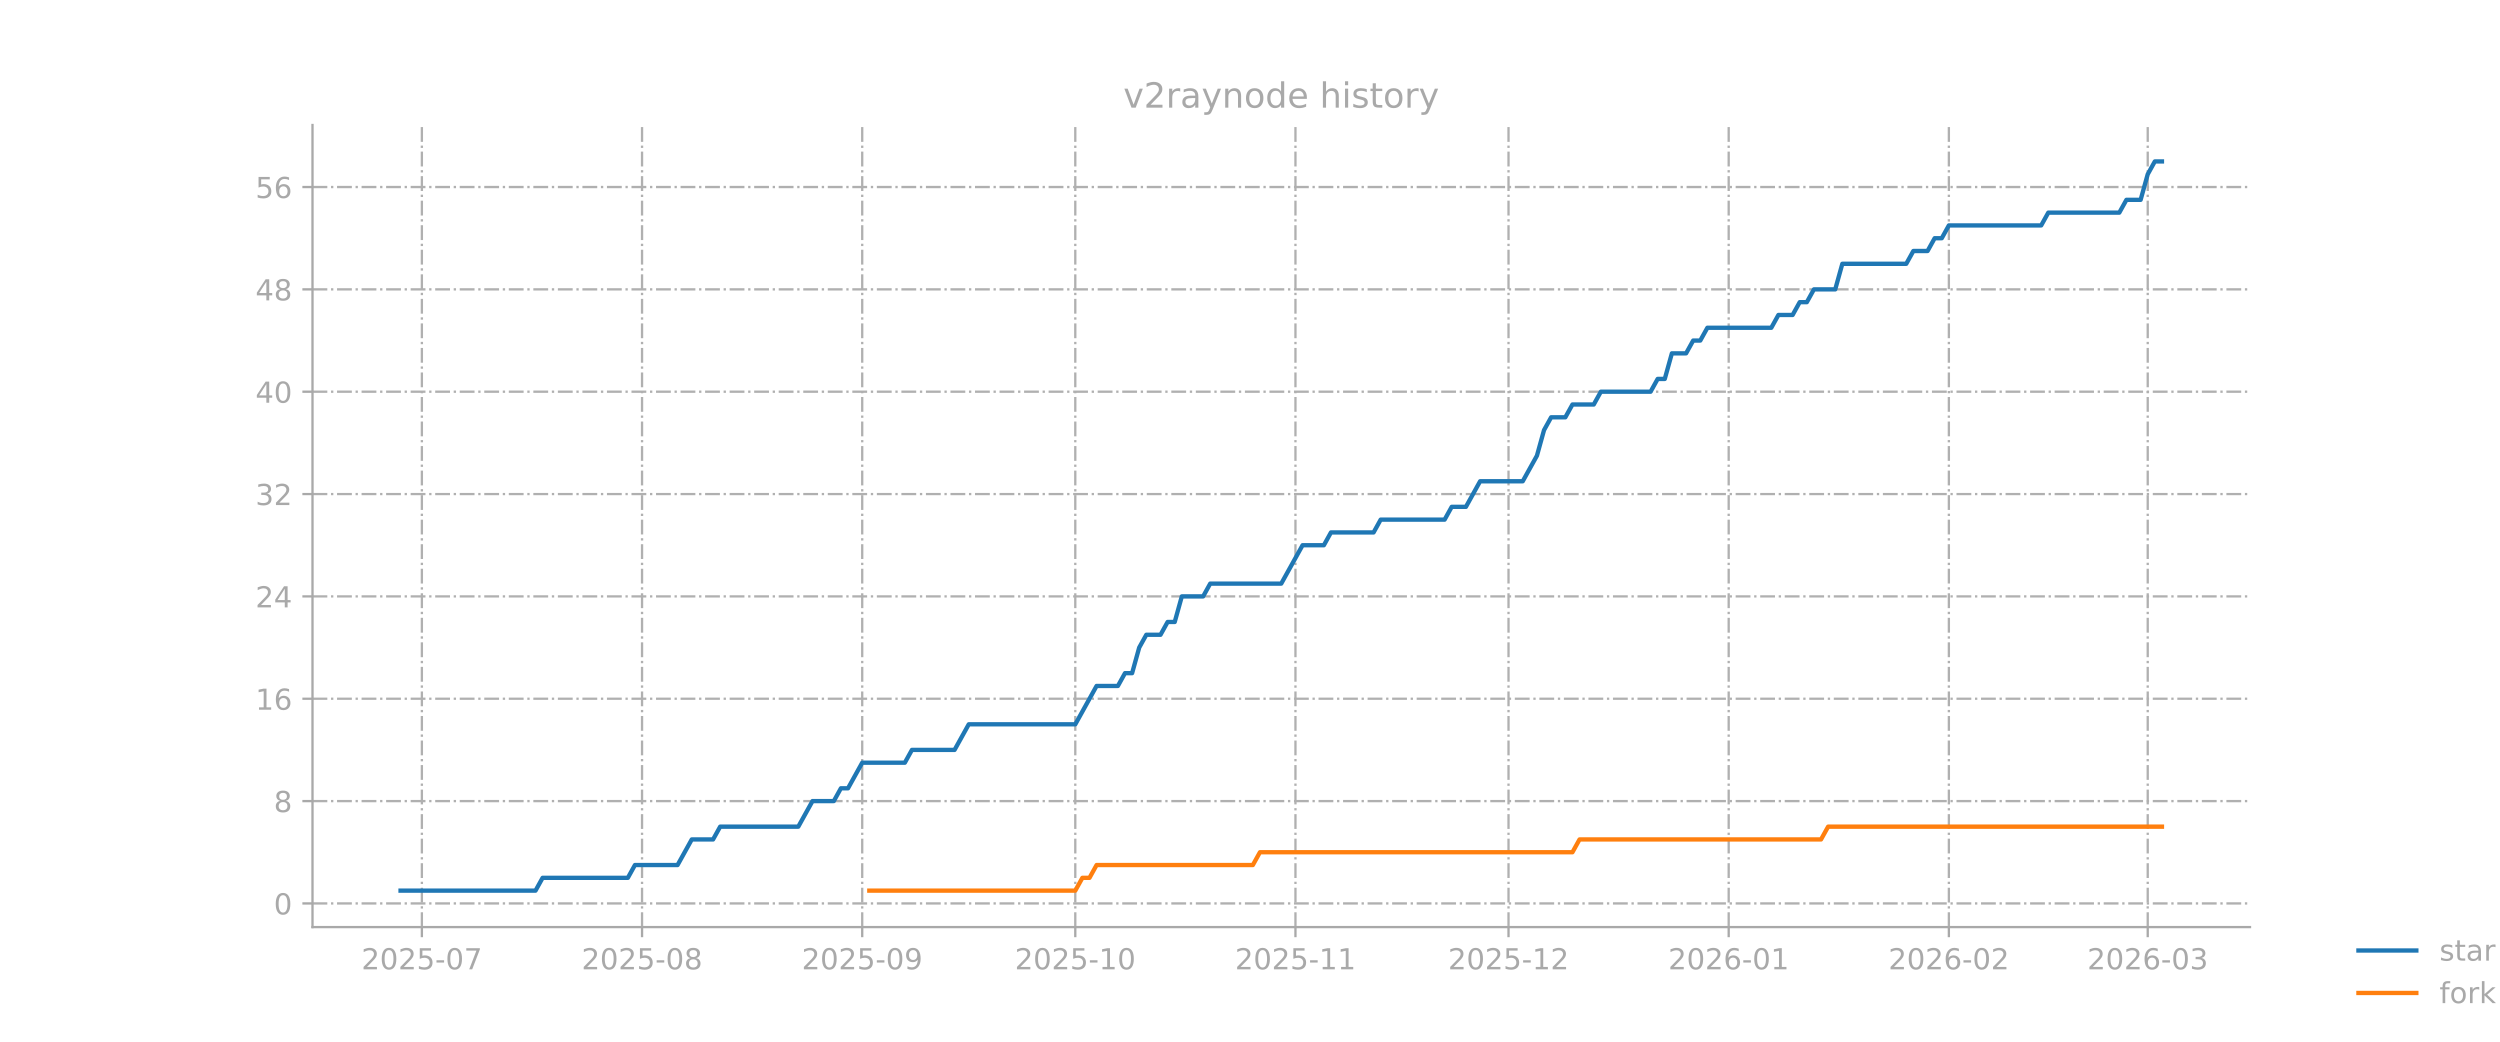
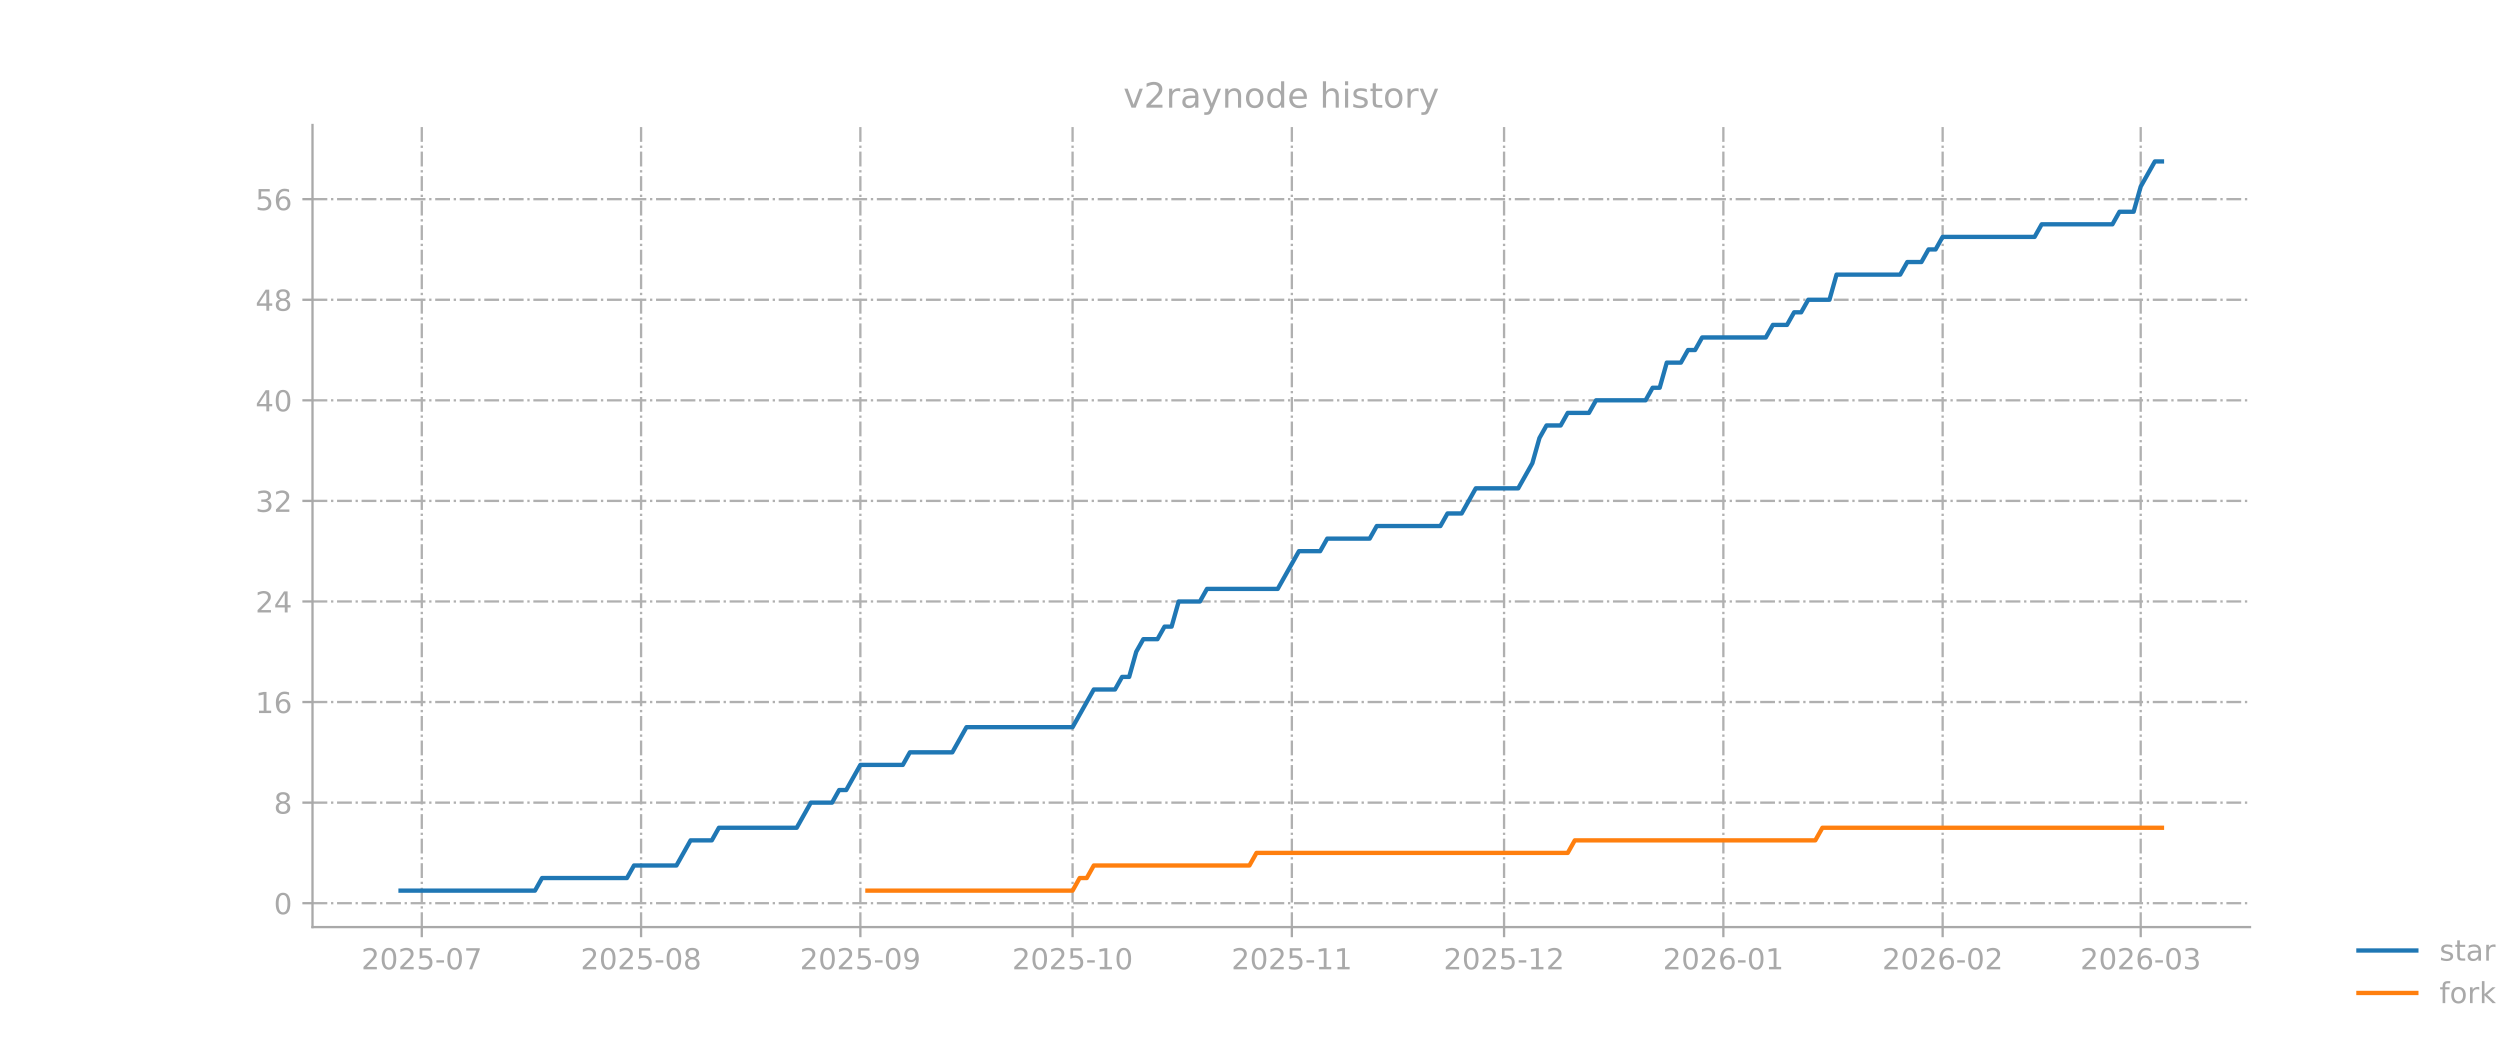
<svg xmlns="http://www.w3.org/2000/svg" xmlns:xlink="http://www.w3.org/1999/xlink" width="864pt" height="360pt" viewBox="0 0 864 360" version="1.1">
  <defs>
    <style type="text/css">*{stroke-linejoin: round; stroke-linecap: butt}</style>
  </defs>
  <g id="figure_1">
    <g id="patch_1">
      <path d="M 0 360  L 864 360  L 864 0  L 0 0  L 0 360  z " style="fill: none; opacity: 0" />
    </g>
    <g id="axes_1">
      <g id="patch_2">
        <path d="M 108 320.4  L 777.6 320.4  L 777.6 43.2  L 108 43.2  L 108 320.4  z " style="fill: none; opacity: 0" />
      </g>
      <g id="matplotlib.axis_1">
        <g id="xtick_1">
          <g id="line2d_1">
-             <path d="M 145.8 320.4  L 145.8 43.2  " clip-path="url(#p4f22e683f1)" style="fill: none; stroke-dasharray: 5.12,1.28,0.8,1.28; stroke-dashoffset: 0; stroke: #b0b0b0; stroke-width: 0.8" />
+             <path d="M 145.77 320.4  L 145.77 43.2  " clip-path="url(#pd5da868597)" style="fill: none; stroke-dasharray: 5.12,1.28,0.8,1.28; stroke-dashoffset: 0; stroke: #b0b0b0; stroke-width: 0.8" />
          </g>
          <g id="line2d_2">
            <defs>
-               <path id="m9dec52ad96" d="M 0 0  L 0 3.5  " style="stroke: #a9a9a9; stroke-width: 0.8" />
+               <path id="m63c319147a" d="M 0 0  L 0 3.5  " style="stroke: #a9a9a9; stroke-width: 0.8" />
            </defs>
            <g>
-               <use xlink:href="#m9dec52ad96" x="145.8" y="320.4" style="fill: #a9a9a9; stroke: #a9a9a9; stroke-width: 0.8" />
+               <use xlink:href="#m63c319147a" x="145.77" y="320.4" style="fill: #a9a9a9; stroke: #a9a9a9; stroke-width: 0.8" />
            </g>
          </g>
          <g id="text_1">
-             <g style="fill: #a9a9a9" transform="translate(124.9086 334.9984) scale(0.1 -0.1)">
+             <g style="fill: #a9a9a9" transform="translate(124.879 334.9984) scale(0.1 -0.1)">
              <defs>
                <path id="DejaVuSans-32" d="M 1228 531  L 3431 531  L 3431 0  L 469 0  L 469 531  Q 828 903 1448 1529  Q 2069 2156 2228 2338  Q 2531 2678 2651 2914  Q 2772 3150 2772 3378  Q 2772 3750 2511 3984  Q 2250 4219 1831 4219  Q 1534 4219 1204 4116  Q 875 4013 500 3803  L 500 4441  Q 881 4594 1212 4672  Q 1544 4750 1819 4750  Q 2544 4750 2975 4387  Q 3406 4025 3406 3419  Q 3406 3131 3298 2873  Q 3191 2616 2906 2266  Q 2828 2175 2409 1742  Q 1991 1309 1228 531  z " transform="scale(0.015625)" />
                <path id="DejaVuSans-30" d="M 2034 4250  Q 1547 4250 1301 3770  Q 1056 3291 1056 2328  Q 1056 1369 1301 889  Q 1547 409 2034 409  Q 2525 409 2770 889  Q 3016 1369 3016 2328  Q 3016 3291 2770 3770  Q 2525 4250 2034 4250  z M 2034 4750  Q 2819 4750 3233 4129  Q 3647 3509 3647 2328  Q 3647 1150 3233 529  Q 2819 -91 2034 -91  Q 1250 -91 836 529  Q 422 1150 422 2328  Q 422 3509 836 4129  Q 1250 4750 2034 4750  z " transform="scale(0.015625)" />
                <path id="DejaVuSans-35" d="M 691 4666  L 3169 4666  L 3169 4134  L 1269 4134  L 1269 2991  Q 1406 3038 1543 3061  Q 1681 3084 1819 3084  Q 2600 3084 3056 2656  Q 3513 2228 3513 1497  Q 3513 744 3044 326  Q 2575 -91 1722 -91  Q 1428 -91 1123 -41  Q 819 9 494 109  L 494 744  Q 775 591 1075 516  Q 1375 441 1709 441  Q 2250 441 2565 725  Q 2881 1009 2881 1497  Q 2881 1984 2565 2268  Q 2250 2553 1709 2553  Q 1456 2553 1204 2497  Q 953 2441 691 2322  L 691 4666  z " transform="scale(0.015625)" />
                <path id="DejaVuSans-2d" d="M 313 2009  L 1997 2009  L 1997 1497  L 313 1497  L 313 2009  z " transform="scale(0.015625)" />
                <path id="DejaVuSans-37" d="M 525 4666  L 3525 4666  L 3525 4397  L 1831 0  L 1172 0  L 2766 4134  L 525 4134  L 525 4666  z " transform="scale(0.015625)" />
              </defs>
              <use xlink:href="#DejaVuSans-32" />
              <use xlink:href="#DejaVuSans-30" transform="translate(63.62305 0)" />
              <use xlink:href="#DejaVuSans-32" transform="translate(127.2461 0)" />
              <use xlink:href="#DejaVuSans-35" transform="translate(190.8691 0)" />
              <use xlink:href="#DejaVuSans-2d" transform="translate(254.4922 0)" />
              <use xlink:href="#DejaVuSans-30" transform="translate(290.5762 0)" />
              <use xlink:href="#DejaVuSans-37" transform="translate(354.1992 0)" />
            </g>
          </g>
        </g>
        <g id="xtick_2">
          <g id="line2d_3">
-             <path d="M 221.891 320.4  L 221.891 43.2  " clip-path="url(#p4f22e683f1)" style="fill: none; stroke-dasharray: 5.12,1.28,0.8,1.28; stroke-dashoffset: 0; stroke: #b0b0b0; stroke-width: 0.8" />
+             <path d="M 221.556 320.4  L 221.556 43.2  " clip-path="url(#pd5da868597)" style="fill: none; stroke-dasharray: 5.12,1.28,0.8,1.28; stroke-dashoffset: 0; stroke: #b0b0b0; stroke-width: 0.8" />
          </g>
          <g id="line2d_4">
            <g>
-               <use xlink:href="#m9dec52ad96" x="221.891" y="320.4" style="fill: #a9a9a9; stroke: #a9a9a9; stroke-width: 0.8" />
+               <use xlink:href="#m63c319147a" x="221.556" y="320.4" style="fill: #a9a9a9; stroke: #a9a9a9; stroke-width: 0.8" />
            </g>
          </g>
          <g id="text_2">
-             <g style="fill: #a9a9a9" transform="translate(200.9995 334.9984) scale(0.1 -0.1)">
+             <g style="fill: #a9a9a9" transform="translate(200.6643 334.9984) scale(0.1 -0.1)">
              <defs>
                <path id="DejaVuSans-38" d="M 2034 2216  Q 1584 2216 1326 1975  Q 1069 1734 1069 1313  Q 1069 891 1326 650  Q 1584 409 2034 409  Q 2484 409 2743 651  Q 3003 894 3003 1313  Q 3003 1734 2745 1975  Q 2488 2216 2034 2216  z M 1403 2484  Q 997 2584 770 2862  Q 544 3141 544 3541  Q 544 4100 942 4425  Q 1341 4750 2034 4750  Q 2731 4750 3128 4425  Q 3525 4100 3525 3541  Q 3525 3141 3298 2862  Q 3072 2584 2669 2484  Q 3125 2378 3379 2068  Q 3634 1759 3634 1313  Q 3634 634 3220 271  Q 2806 -91 2034 -91  Q 1263 -91 848 271  Q 434 634 434 1313  Q 434 1759 690 2068  Q 947 2378 1403 2484  z M 1172 3481  Q 1172 3119 1398 2916  Q 1625 2713 2034 2713  Q 2441 2713 2670 2916  Q 2900 3119 2900 3481  Q 2900 3844 2670 4047  Q 2441 4250 2034 4250  Q 1625 4250 1398 4047  Q 1172 3844 1172 3481  z " transform="scale(0.015625)" />
              </defs>
              <use xlink:href="#DejaVuSans-32" />
              <use xlink:href="#DejaVuSans-30" transform="translate(63.62305 0)" />
              <use xlink:href="#DejaVuSans-32" transform="translate(127.2461 0)" />
              <use xlink:href="#DejaVuSans-35" transform="translate(190.8691 0)" />
              <use xlink:href="#DejaVuSans-2d" transform="translate(254.4922 0)" />
              <use xlink:href="#DejaVuSans-30" transform="translate(290.5762 0)" />
              <use xlink:href="#DejaVuSans-38" transform="translate(354.1992 0)" />
            </g>
          </g>
        </g>
        <g id="xtick_3">
          <g id="line2d_5">
-             <path d="M 297.982 320.4  L 297.982 43.2  " clip-path="url(#p4f22e683f1)" style="fill: none; stroke-dasharray: 5.12,1.28,0.8,1.28; stroke-dashoffset: 0; stroke: #b0b0b0; stroke-width: 0.8" />
+             <path d="M 297.341 320.4  L 297.341 43.2  " clip-path="url(#pd5da868597)" style="fill: none; stroke-dasharray: 5.12,1.28,0.8,1.28; stroke-dashoffset: 0; stroke: #b0b0b0; stroke-width: 0.8" />
          </g>
          <g id="line2d_6">
            <g>
-               <use xlink:href="#m9dec52ad96" x="297.982" y="320.4" style="fill: #a9a9a9; stroke: #a9a9a9; stroke-width: 0.8" />
+               <use xlink:href="#m63c319147a" x="297.341" y="320.4" style="fill: #a9a9a9; stroke: #a9a9a9; stroke-width: 0.8" />
            </g>
          </g>
          <g id="text_3">
-             <g style="fill: #a9a9a9" transform="translate(277.0904 334.9984) scale(0.1 -0.1)">
+             <g style="fill: #a9a9a9" transform="translate(276.4497 334.9984) scale(0.1 -0.1)">
              <defs>
                <path id="DejaVuSans-39" d="M 703 97  L 703 672  Q 941 559 1184 500  Q 1428 441 1663 441  Q 2288 441 2617 861  Q 2947 1281 2994 2138  Q 2813 1869 2534 1725  Q 2256 1581 1919 1581  Q 1219 1581 811 2004  Q 403 2428 403 3163  Q 403 3881 828 4315  Q 1253 4750 1959 4750  Q 2769 4750 3195 4129  Q 3622 3509 3622 2328  Q 3622 1225 3098 567  Q 2575 -91 1691 -91  Q 1453 -91 1209 -44  Q 966 3 703 97  z M 1959 2075  Q 2384 2075 2632 2365  Q 2881 2656 2881 3163  Q 2881 3666 2632 3958  Q 2384 4250 1959 4250  Q 1534 4250 1286 3958  Q 1038 3666 1038 3163  Q 1038 2656 1286 2365  Q 1534 2075 1959 2075  z " transform="scale(0.015625)" />
              </defs>
              <use xlink:href="#DejaVuSans-32" />
              <use xlink:href="#DejaVuSans-30" transform="translate(63.62305 0)" />
              <use xlink:href="#DejaVuSans-32" transform="translate(127.2461 0)" />
              <use xlink:href="#DejaVuSans-35" transform="translate(190.8691 0)" />
              <use xlink:href="#DejaVuSans-2d" transform="translate(254.4922 0)" />
              <use xlink:href="#DejaVuSans-30" transform="translate(290.5762 0)" />
              <use xlink:href="#DejaVuSans-39" transform="translate(354.1992 0)" />
            </g>
          </g>
        </g>
        <g id="xtick_4">
          <g id="line2d_7">
-             <path d="M 371.618 320.4  L 371.618 43.2  " clip-path="url(#p4f22e683f1)" style="fill: none; stroke-dasharray: 5.12,1.28,0.8,1.28; stroke-dashoffset: 0; stroke: #b0b0b0; stroke-width: 0.8" />
+             <path d="M 370.682 320.4  L 370.682 43.2  " clip-path="url(#pd5da868597)" style="fill: none; stroke-dasharray: 5.12,1.28,0.8,1.28; stroke-dashoffset: 0; stroke: #b0b0b0; stroke-width: 0.8" />
          </g>
          <g id="line2d_8">
            <g>
-               <use xlink:href="#m9dec52ad96" x="371.618" y="320.4" style="fill: #a9a9a9; stroke: #a9a9a9; stroke-width: 0.8" />
+               <use xlink:href="#m63c319147a" x="370.682" y="320.4" style="fill: #a9a9a9; stroke: #a9a9a9; stroke-width: 0.8" />
            </g>
          </g>
          <g id="text_4">
-             <g style="fill: #a9a9a9" transform="translate(350.7268 334.9984) scale(0.1 -0.1)">
+             <g style="fill: #a9a9a9" transform="translate(349.7903 334.9984) scale(0.1 -0.1)">
              <defs>
                <path id="DejaVuSans-31" d="M 794 531  L 1825 531  L 1825 4091  L 703 3866  L 703 4441  L 1819 4666  L 2450 4666  L 2450 531  L 3481 531  L 3481 0  L 794 0  L 794 531  z " transform="scale(0.015625)" />
              </defs>
              <use xlink:href="#DejaVuSans-32" />
              <use xlink:href="#DejaVuSans-30" transform="translate(63.62305 0)" />
              <use xlink:href="#DejaVuSans-32" transform="translate(127.2461 0)" />
              <use xlink:href="#DejaVuSans-35" transform="translate(190.8691 0)" />
              <use xlink:href="#DejaVuSans-2d" transform="translate(254.4922 0)" />
              <use xlink:href="#DejaVuSans-31" transform="translate(290.5762 0)" />
              <use xlink:href="#DejaVuSans-30" transform="translate(354.1992 0)" />
            </g>
          </g>
        </g>
        <g id="xtick_5">
          <g id="line2d_9">
-             <path d="M 447.709 320.4  L 447.709 43.2  " clip-path="url(#p4f22e683f1)" style="fill: none; stroke-dasharray: 5.12,1.28,0.8,1.28; stroke-dashoffset: 0; stroke: #b0b0b0; stroke-width: 0.8" />
+             <path d="M 446.467 320.4  L 446.467 43.2  " clip-path="url(#pd5da868597)" style="fill: none; stroke-dasharray: 5.12,1.28,0.8,1.28; stroke-dashoffset: 0; stroke: #b0b0b0; stroke-width: 0.8" />
          </g>
          <g id="line2d_10">
            <g>
-               <use xlink:href="#m9dec52ad96" x="447.709" y="320.4" style="fill: #a9a9a9; stroke: #a9a9a9; stroke-width: 0.8" />
+               <use xlink:href="#m63c319147a" x="446.467" y="320.4" style="fill: #a9a9a9; stroke: #a9a9a9; stroke-width: 0.8" />
            </g>
          </g>
          <g id="text_5">
-             <g style="fill: #a9a9a9" transform="translate(426.8177 334.9984) scale(0.1 -0.1)">
+             <g style="fill: #a9a9a9" transform="translate(425.5756 334.9984) scale(0.1 -0.1)">
              <use xlink:href="#DejaVuSans-32" />
              <use xlink:href="#DejaVuSans-30" transform="translate(63.62305 0)" />
              <use xlink:href="#DejaVuSans-32" transform="translate(127.2461 0)" />
              <use xlink:href="#DejaVuSans-35" transform="translate(190.8691 0)" />
              <use xlink:href="#DejaVuSans-2d" transform="translate(254.4922 0)" />
              <use xlink:href="#DejaVuSans-31" transform="translate(290.5762 0)" />
              <use xlink:href="#DejaVuSans-31" transform="translate(354.1992 0)" />
            </g>
          </g>
        </g>
        <g id="xtick_6">
          <g id="line2d_11">
-             <path d="M 521.345 320.4  L 521.345 43.2  " clip-path="url(#p4f22e683f1)" style="fill: none; stroke-dasharray: 5.12,1.28,0.8,1.28; stroke-dashoffset: 0; stroke: #b0b0b0; stroke-width: 0.8" />
+             <path d="M 519.808 320.4  L 519.808 43.2  " clip-path="url(#pd5da868597)" style="fill: none; stroke-dasharray: 5.12,1.28,0.8,1.28; stroke-dashoffset: 0; stroke: #b0b0b0; stroke-width: 0.8" />
          </g>
          <g id="line2d_12">
            <g>
-               <use xlink:href="#m9dec52ad96" x="521.345" y="320.4" style="fill: #a9a9a9; stroke: #a9a9a9; stroke-width: 0.8" />
+               <use xlink:href="#m63c319147a" x="519.808" y="320.4" style="fill: #a9a9a9; stroke: #a9a9a9; stroke-width: 0.8" />
            </g>
          </g>
          <g id="text_6">
-             <g style="fill: #a9a9a9" transform="translate(500.454 334.9984) scale(0.1 -0.1)">
+             <g style="fill: #a9a9a9" transform="translate(498.9163 334.9984) scale(0.1 -0.1)">
              <use xlink:href="#DejaVuSans-32" />
              <use xlink:href="#DejaVuSans-30" transform="translate(63.62305 0)" />
              <use xlink:href="#DejaVuSans-32" transform="translate(127.2461 0)" />
              <use xlink:href="#DejaVuSans-35" transform="translate(190.8691 0)" />
              <use xlink:href="#DejaVuSans-2d" transform="translate(254.4922 0)" />
              <use xlink:href="#DejaVuSans-31" transform="translate(290.5762 0)" />
              <use xlink:href="#DejaVuSans-32" transform="translate(354.1992 0)" />
            </g>
          </g>
        </g>
        <g id="xtick_7">
          <g id="line2d_13">
-             <path d="M 597.436 320.4  L 597.436 43.2  " clip-path="url(#p4f22e683f1)" style="fill: none; stroke-dasharray: 5.12,1.28,0.8,1.28; stroke-dashoffset: 0; stroke: #b0b0b0; stroke-width: 0.8" />
+             <path d="M 595.593 320.4  L 595.593 43.2  " clip-path="url(#pd5da868597)" style="fill: none; stroke-dasharray: 5.12,1.28,0.8,1.28; stroke-dashoffset: 0; stroke: #b0b0b0; stroke-width: 0.8" />
          </g>
          <g id="line2d_14">
            <g>
-               <use xlink:href="#m9dec52ad96" x="597.436" y="320.4" style="fill: #a9a9a9; stroke: #a9a9a9; stroke-width: 0.8" />
+               <use xlink:href="#m63c319147a" x="595.593" y="320.4" style="fill: #a9a9a9; stroke: #a9a9a9; stroke-width: 0.8" />
            </g>
          </g>
          <g id="text_7">
-             <g style="fill: #a9a9a9" transform="translate(576.545 334.9984) scale(0.1 -0.1)">
+             <g style="fill: #a9a9a9" transform="translate(574.7016 334.9984) scale(0.1 -0.1)">
              <defs>
                <path id="DejaVuSans-36" d="M 2113 2584  Q 1688 2584 1439 2293  Q 1191 2003 1191 1497  Q 1191 994 1439 701  Q 1688 409 2113 409  Q 2538 409 2786 701  Q 3034 994 3034 1497  Q 3034 2003 2786 2293  Q 2538 2584 2113 2584  z M 3366 4563  L 3366 3988  Q 3128 4100 2886 4159  Q 2644 4219 2406 4219  Q 1781 4219 1451 3797  Q 1122 3375 1075 2522  Q 1259 2794 1537 2939  Q 1816 3084 2150 3084  Q 2853 3084 3261 2657  Q 3669 2231 3669 1497  Q 3669 778 3244 343  Q 2819 -91 2113 -91  Q 1303 -91 875 529  Q 447 1150 447 2328  Q 447 3434 972 4092  Q 1497 4750 2381 4750  Q 2619 4750 2861 4703  Q 3103 4656 3366 4563  z " transform="scale(0.015625)" />
              </defs>
              <use xlink:href="#DejaVuSans-32" />
              <use xlink:href="#DejaVuSans-30" transform="translate(63.62305 0)" />
              <use xlink:href="#DejaVuSans-32" transform="translate(127.2461 0)" />
              <use xlink:href="#DejaVuSans-36" transform="translate(190.8691 0)" />
              <use xlink:href="#DejaVuSans-2d" transform="translate(254.4922 0)" />
              <use xlink:href="#DejaVuSans-30" transform="translate(290.5762 0)" />
              <use xlink:href="#DejaVuSans-31" transform="translate(354.1992 0)" />
            </g>
          </g>
        </g>
        <g id="xtick_8">
          <g id="line2d_15">
-             <path d="M 673.527 320.4  L 673.527 43.2  " clip-path="url(#p4f22e683f1)" style="fill: none; stroke-dasharray: 5.12,1.28,0.8,1.28; stroke-dashoffset: 0; stroke: #b0b0b0; stroke-width: 0.8" />
+             <path d="M 671.378 320.4  L 671.378 43.2  " clip-path="url(#pd5da868597)" style="fill: none; stroke-dasharray: 5.12,1.28,0.8,1.28; stroke-dashoffset: 0; stroke: #b0b0b0; stroke-width: 0.8" />
          </g>
          <g id="line2d_16">
            <g>
-               <use xlink:href="#m9dec52ad96" x="673.527" y="320.4" style="fill: #a9a9a9; stroke: #a9a9a9; stroke-width: 0.8" />
+               <use xlink:href="#m63c319147a" x="671.378" y="320.4" style="fill: #a9a9a9; stroke: #a9a9a9; stroke-width: 0.8" />
            </g>
          </g>
          <g id="text_8">
-             <g style="fill: #a9a9a9" transform="translate(652.6359 334.9984) scale(0.1 -0.1)">
+             <g style="fill: #a9a9a9" transform="translate(650.4869 334.9984) scale(0.1 -0.1)">
              <use xlink:href="#DejaVuSans-32" />
              <use xlink:href="#DejaVuSans-30" transform="translate(63.62305 0)" />
              <use xlink:href="#DejaVuSans-32" transform="translate(127.2461 0)" />
              <use xlink:href="#DejaVuSans-36" transform="translate(190.8691 0)" />
              <use xlink:href="#DejaVuSans-2d" transform="translate(254.4922 0)" />
              <use xlink:href="#DejaVuSans-30" transform="translate(290.5762 0)" />
              <use xlink:href="#DejaVuSans-32" transform="translate(354.1992 0)" />
            </g>
          </g>
        </g>
        <g id="xtick_9">
          <g id="line2d_17">
-             <path d="M 742.255 320.4  L 742.255 43.2  " clip-path="url(#p4f22e683f1)" style="fill: none; stroke-dasharray: 5.12,1.28,0.8,1.28; stroke-dashoffset: 0; stroke: #b0b0b0; stroke-width: 0.8" />
+             <path d="M 739.83 320.4  L 739.83 43.2  " clip-path="url(#pd5da868597)" style="fill: none; stroke-dasharray: 5.12,1.28,0.8,1.28; stroke-dashoffset: 0; stroke: #b0b0b0; stroke-width: 0.8" />
          </g>
          <g id="line2d_18">
            <g>
-               <use xlink:href="#m9dec52ad96" x="742.255" y="320.4" style="fill: #a9a9a9; stroke: #a9a9a9; stroke-width: 0.8" />
+               <use xlink:href="#m63c319147a" x="739.83" y="320.4" style="fill: #a9a9a9; stroke: #a9a9a9; stroke-width: 0.8" />
            </g>
          </g>
          <g id="text_9">
-             <g style="fill: #a9a9a9" transform="translate(721.3631 334.9984) scale(0.1 -0.1)">
+             <g style="fill: #a9a9a9" transform="translate(718.9382 334.9984) scale(0.1 -0.1)">
              <defs>
                <path id="DejaVuSans-33" d="M 2597 2516  Q 3050 2419 3304 2112  Q 3559 1806 3559 1356  Q 3559 666 3084 287  Q 2609 -91 1734 -91  Q 1441 -91 1130 -33  Q 819 25 488 141  L 488 750  Q 750 597 1062 519  Q 1375 441 1716 441  Q 2309 441 2620 675  Q 2931 909 2931 1356  Q 2931 1769 2642 2001  Q 2353 2234 1838 2234  L 1294 2234  L 1294 2753  L 1863 2753  Q 2328 2753 2575 2939  Q 2822 3125 2822 3475  Q 2822 3834 2567 4026  Q 2313 4219 1838 4219  Q 1578 4219 1281 4162  Q 984 4106 628 3988  L 628 4550  Q 988 4650 1302 4700  Q 1616 4750 1894 4750  Q 2613 4750 3031 4423  Q 3450 4097 3450 3541  Q 3450 3153 3228 2886  Q 3006 2619 2597 2516  z " transform="scale(0.015625)" />
              </defs>
              <use xlink:href="#DejaVuSans-32" />
              <use xlink:href="#DejaVuSans-30" transform="translate(63.62305 0)" />
              <use xlink:href="#DejaVuSans-32" transform="translate(127.2461 0)" />
              <use xlink:href="#DejaVuSans-36" transform="translate(190.8691 0)" />
              <use xlink:href="#DejaVuSans-2d" transform="translate(254.4922 0)" />
              <use xlink:href="#DejaVuSans-30" transform="translate(290.5762 0)" />
              <use xlink:href="#DejaVuSans-33" transform="translate(354.1992 0)" />
            </g>
          </g>
        </g>
      </g>
      <g id="matplotlib.axis_2">
        <g id="ytick_1">
          <g id="line2d_19">
-             <path d="M 108 312.221  L 777.6 312.221  " clip-path="url(#p4f22e683f1)" style="fill: none; stroke-dasharray: 5.12,1.28,0.8,1.28; stroke-dashoffset: 0; stroke: #b0b0b0; stroke-width: 0.8" />
+             <path d="M 108 312.145  L 777.6 312.145  " clip-path="url(#pd5da868597)" style="fill: none; stroke-dasharray: 5.12,1.28,0.8,1.28; stroke-dashoffset: 0; stroke: #b0b0b0; stroke-width: 0.8" />
          </g>
          <g id="line2d_20">
            <defs>
-               <path id="m81eaf9d8f7" d="M 0 0  L -3.5 0  " style="stroke: #a9a9a9; stroke-width: 0.8" />
+               <path id="mcbf716298f" d="M 0 0  L -3.5 0  " style="stroke: #a9a9a9; stroke-width: 0.8" />
            </defs>
            <g>
-               <use xlink:href="#m81eaf9d8f7" x="108" y="312.221" style="fill: #a9a9a9; stroke: #a9a9a9; stroke-width: 0.8" />
+               <use xlink:href="#mcbf716298f" x="108" y="312.145" style="fill: #a9a9a9; stroke: #a9a9a9; stroke-width: 0.8" />
            </g>
          </g>
          <g id="text_10">
-             <g style="fill: #a9a9a9" transform="translate(94.6375 316.0203) scale(0.1 -0.1)">
+             <g style="fill: #a9a9a9" transform="translate(94.6375 315.944) scale(0.1 -0.1)">
              <use xlink:href="#DejaVuSans-30" />
            </g>
          </g>
        </g>
        <g id="ytick_2">
          <g id="line2d_21">
-             <path d="M 108 276.853  L 777.6 276.853  " clip-path="url(#p4f22e683f1)" style="fill: none; stroke-dasharray: 5.12,1.28,0.8,1.28; stroke-dashoffset: 0; stroke: #b0b0b0; stroke-width: 0.8" />
+             <path d="M 108 277.386  L 777.6 277.386  " clip-path="url(#pd5da868597)" style="fill: none; stroke-dasharray: 5.12,1.28,0.8,1.28; stroke-dashoffset: 0; stroke: #b0b0b0; stroke-width: 0.8" />
          </g>
          <g id="line2d_22">
            <g>
-               <use xlink:href="#m81eaf9d8f7" x="108" y="276.853" style="fill: #a9a9a9; stroke: #a9a9a9; stroke-width: 0.8" />
+               <use xlink:href="#mcbf716298f" x="108" y="277.386" style="fill: #a9a9a9; stroke: #a9a9a9; stroke-width: 0.8" />
            </g>
          </g>
          <g id="text_11">
-             <g style="fill: #a9a9a9" transform="translate(94.6375 280.6519) scale(0.1 -0.1)">
+             <g style="fill: #a9a9a9" transform="translate(94.6375 281.1854) scale(0.1 -0.1)">
              <use xlink:href="#DejaVuSans-38" />
            </g>
          </g>
        </g>
        <g id="ytick_3">
          <g id="line2d_23">
-             <path d="M 108 241.484  L 777.6 241.484  " clip-path="url(#p4f22e683f1)" style="fill: none; stroke-dasharray: 5.12,1.28,0.8,1.28; stroke-dashoffset: 0; stroke: #b0b0b0; stroke-width: 0.8" />
+             <path d="M 108 242.628  L 777.6 242.628  " clip-path="url(#pd5da868597)" style="fill: none; stroke-dasharray: 5.12,1.28,0.8,1.28; stroke-dashoffset: 0; stroke: #b0b0b0; stroke-width: 0.8" />
          </g>
          <g id="line2d_24">
            <g>
-               <use xlink:href="#m81eaf9d8f7" x="108" y="241.484" style="fill: #a9a9a9; stroke: #a9a9a9; stroke-width: 0.8" />
+               <use xlink:href="#mcbf716298f" x="108" y="242.628" style="fill: #a9a9a9; stroke: #a9a9a9; stroke-width: 0.8" />
            </g>
          </g>
          <g id="text_12">
-             <g style="fill: #a9a9a9" transform="translate(88.275 245.2834) scale(0.1 -0.1)">
+             <g style="fill: #a9a9a9" transform="translate(88.275 246.4268) scale(0.1 -0.1)">
              <use xlink:href="#DejaVuSans-31" />
              <use xlink:href="#DejaVuSans-36" transform="translate(63.62305 0)" />
            </g>
          </g>
        </g>
        <g id="ytick_4">
          <g id="line2d_25">
-             <path d="M 108 206.116  L 777.6 206.116  " clip-path="url(#p4f22e683f1)" style="fill: none; stroke-dasharray: 5.12,1.28,0.8,1.28; stroke-dashoffset: 0; stroke: #b0b0b0; stroke-width: 0.8" />
+             <path d="M 108 207.869  L 777.6 207.869  " clip-path="url(#pd5da868597)" style="fill: none; stroke-dasharray: 5.12,1.28,0.8,1.28; stroke-dashoffset: 0; stroke: #b0b0b0; stroke-width: 0.8" />
          </g>
          <g id="line2d_26">
            <g>
-               <use xlink:href="#m81eaf9d8f7" x="108" y="206.116" style="fill: #a9a9a9; stroke: #a9a9a9; stroke-width: 0.8" />
+               <use xlink:href="#mcbf716298f" x="108" y="207.869" style="fill: #a9a9a9; stroke: #a9a9a9; stroke-width: 0.8" />
            </g>
          </g>
          <g id="text_13">
-             <g style="fill: #a9a9a9" transform="translate(88.275 209.915) scale(0.1 -0.1)">
+             <g style="fill: #a9a9a9" transform="translate(88.275 211.6682) scale(0.1 -0.1)">
              <defs>
                <path id="DejaVuSans-34" d="M 2419 4116  L 825 1625  L 2419 1625  L 2419 4116  z M 2253 4666  L 3047 4666  L 3047 1625  L 3713 1625  L 3713 1100  L 3047 1100  L 3047 0  L 2419 0  L 2419 1100  L 313 1100  L 313 1709  L 2253 4666  z " transform="scale(0.015625)" />
              </defs>
              <use xlink:href="#DejaVuSans-32" />
              <use xlink:href="#DejaVuSans-34" transform="translate(63.62305 0)" />
            </g>
          </g>
        </g>
        <g id="ytick_5">
          <g id="line2d_27">
-             <path d="M 108 170.747  L 777.6 170.747  " clip-path="url(#p4f22e683f1)" style="fill: none; stroke-dasharray: 5.12,1.28,0.8,1.28; stroke-dashoffset: 0; stroke: #b0b0b0; stroke-width: 0.8" />
+             <path d="M 108 173.11  L 777.6 173.11  " clip-path="url(#pd5da868597)" style="fill: none; stroke-dasharray: 5.12,1.28,0.8,1.28; stroke-dashoffset: 0; stroke: #b0b0b0; stroke-width: 0.8" />
          </g>
          <g id="line2d_28">
            <g>
-               <use xlink:href="#m81eaf9d8f7" x="108" y="170.747" style="fill: #a9a9a9; stroke: #a9a9a9; stroke-width: 0.8" />
+               <use xlink:href="#mcbf716298f" x="108" y="173.11" style="fill: #a9a9a9; stroke: #a9a9a9; stroke-width: 0.8" />
            </g>
          </g>
          <g id="text_14">
-             <g style="fill: #a9a9a9" transform="translate(88.275 174.5466) scale(0.1 -0.1)">
+             <g style="fill: #a9a9a9" transform="translate(88.275 176.9096) scale(0.1 -0.1)">
              <use xlink:href="#DejaVuSans-33" />
              <use xlink:href="#DejaVuSans-32" transform="translate(63.62305 0)" />
            </g>
          </g>
        </g>
        <g id="ytick_6">
          <g id="line2d_29">
-             <path d="M 108 135.379  L 777.6 135.379  " clip-path="url(#p4f22e683f1)" style="fill: none; stroke-dasharray: 5.12,1.28,0.8,1.28; stroke-dashoffset: 0; stroke: #b0b0b0; stroke-width: 0.8" />
+             <path d="M 108 138.352  L 777.6 138.352  " clip-path="url(#pd5da868597)" style="fill: none; stroke-dasharray: 5.12,1.28,0.8,1.28; stroke-dashoffset: 0; stroke: #b0b0b0; stroke-width: 0.8" />
          </g>
          <g id="line2d_30">
            <g>
-               <use xlink:href="#m81eaf9d8f7" x="108" y="135.379" style="fill: #a9a9a9; stroke: #a9a9a9; stroke-width: 0.8" />
+               <use xlink:href="#mcbf716298f" x="108" y="138.352" style="fill: #a9a9a9; stroke: #a9a9a9; stroke-width: 0.8" />
            </g>
          </g>
          <g id="text_15">
-             <g style="fill: #a9a9a9" transform="translate(88.275 139.1782) scale(0.1 -0.1)">
+             <g style="fill: #a9a9a9" transform="translate(88.275 142.1509) scale(0.1 -0.1)">
              <use xlink:href="#DejaVuSans-34" />
              <use xlink:href="#DejaVuSans-30" transform="translate(63.62305 0)" />
            </g>
          </g>
        </g>
        <g id="ytick_7">
          <g id="line2d_31">
-             <path d="M 108 100.011  L 777.6 100.011  " clip-path="url(#p4f22e683f1)" style="fill: none; stroke-dasharray: 5.12,1.28,0.8,1.28; stroke-dashoffset: 0; stroke: #b0b0b0; stroke-width: 0.8" />
+             <path d="M 108 103.593  L 777.6 103.593  " clip-path="url(#pd5da868597)" style="fill: none; stroke-dasharray: 5.12,1.28,0.8,1.28; stroke-dashoffset: 0; stroke: #b0b0b0; stroke-width: 0.8" />
          </g>
          <g id="line2d_32">
            <g>
-               <use xlink:href="#m81eaf9d8f7" x="108" y="100.011" style="fill: #a9a9a9; stroke: #a9a9a9; stroke-width: 0.8" />
+               <use xlink:href="#mcbf716298f" x="108" y="103.593" style="fill: #a9a9a9; stroke: #a9a9a9; stroke-width: 0.8" />
            </g>
          </g>
          <g id="text_16">
-             <g style="fill: #a9a9a9" transform="translate(88.275 103.8097) scale(0.1 -0.1)">
+             <g style="fill: #a9a9a9" transform="translate(88.275 107.3923) scale(0.1 -0.1)">
              <use xlink:href="#DejaVuSans-34" />
              <use xlink:href="#DejaVuSans-38" transform="translate(63.62305 0)" />
            </g>
          </g>
        </g>
        <g id="ytick_8">
          <g id="line2d_33">
-             <path d="M 108 64.642  L 777.6 64.642  " clip-path="url(#p4f22e683f1)" style="fill: none; stroke-dasharray: 5.12,1.28,0.8,1.28; stroke-dashoffset: 0; stroke: #b0b0b0; stroke-width: 0.8" />
+             <path d="M 108 68.834  L 777.6 68.834  " clip-path="url(#pd5da868597)" style="fill: none; stroke-dasharray: 5.12,1.28,0.8,1.28; stroke-dashoffset: 0; stroke: #b0b0b0; stroke-width: 0.8" />
          </g>
          <g id="line2d_34">
            <g>
-               <use xlink:href="#m81eaf9d8f7" x="108" y="64.642" style="fill: #a9a9a9; stroke: #a9a9a9; stroke-width: 0.8" />
+               <use xlink:href="#mcbf716298f" x="108" y="68.834" style="fill: #a9a9a9; stroke: #a9a9a9; stroke-width: 0.8" />
            </g>
          </g>
          <g id="text_17">
-             <g style="fill: #a9a9a9" transform="translate(88.275 68.44132) scale(0.1 -0.1)">
+             <g style="fill: #a9a9a9" transform="translate(88.275 72.6337) scale(0.1 -0.1)">
              <use xlink:href="#DejaVuSans-35" />
              <use xlink:href="#DejaVuSans-36" transform="translate(63.62305 0)" />
            </g>
          </g>
        </g>
      </g>
      <g id="line2d_35">
-         <path d="M 138.436 307.8  L 185.073 307.8  L 187.527 303.379  L 216.982 303.379  L 219.436 298.958  L 234.164 298.958  L 239.073 290.116  L 246.436 290.116  L 248.891 285.695  L 275.891 285.695  L 280.8 276.853  L 288.164 276.853  L 290.618 272.432  L 293.073 272.432  L 297.982 263.589  L 312.709 263.589  L 315.164 259.168  L 329.891 259.168  L 334.8 250.326  L 371.618 250.326  L 378.982 237.063  L 386.345 237.063  L 388.8 232.642  L 391.255 232.642  L 393.709 223.8  L 396.164 219.379  L 401.073 219.379  L 403.527 214.958  L 405.982 214.958  L 408.436 206.116  L 415.8 206.116  L 418.255 201.695  L 442.8 201.695  L 450.164 188.432  L 457.527 188.432  L 459.982 184.011  L 474.709 184.011  L 477.164 179.589  L 499.255 179.589  L 501.709 175.168  L 506.618 175.168  L 511.527 166.326  L 526.255 166.326  L 531.164 157.484  L 533.618 148.642  L 536.073 144.221  L 540.982 144.221  L 543.436 139.8  L 550.8 139.8  L 553.255 135.379  L 570.436 135.379  L 572.891 130.958  L 575.345 130.958  L 577.8 122.116  L 582.709 122.116  L 585.164 117.695  L 587.618 117.695  L 590.073 113.274  L 612.164 113.274  L 614.618 108.853  L 619.527 108.853  L 621.982 104.432  L 624.436 104.432  L 626.891 100.011  L 634.255 100.011  L 636.709 91.168  L 658.8 91.168  L 661.255 86.747  L 666.164 86.747  L 668.618 82.326  L 671.073 82.326  L 673.527 77.905  L 705.436 77.905  L 707.891 73.484  L 732.436 73.484  L 734.891 69.063  L 739.8 69.063  L 742.255 60.221  L 744.709 55.8  L 747.164 55.8  L 747.164 55.8  " clip-path="url(#p4f22e683f1)" style="fill: none; stroke: #1f77b4; stroke-width: 1.5; stroke-linecap: square" />
+         <path d="M 138.436 307.8  L 184.885 307.8  L 187.33 303.455  L 216.666 303.455  L 219.111 299.11  L 233.779 299.11  L 238.669 290.421  L 246.003 290.421  L 248.447 286.076  L 275.339 286.076  L 280.228 277.386  L 287.562 277.386  L 290.007 273.041  L 292.452 273.041  L 297.341 264.352  L 312.009 264.352  L 314.454 260.007  L 329.122 260.007  L 334.011 251.317  L 370.682 251.317  L 378.016 238.283  L 385.35 238.283  L 387.795 233.938  L 390.239 233.938  L 392.684 225.248  L 395.129 220.903  L 400.018 220.903  L 402.463 216.559  L 404.907 216.559  L 407.352 207.869  L 414.686 207.869  L 417.131 203.524  L 441.578 203.524  L 448.912 190.49  L 456.246 190.49  L 458.69 186.145  L 473.359 186.145  L 475.803 181.8  L 497.805 181.8  L 500.25 177.455  L 505.14 177.455  L 510.029 168.766  L 524.697 168.766  L 529.586 160.076  L 532.031 151.386  L 534.476 147.041  L 539.365 147.041  L 541.81 142.697  L 549.144 142.697  L 551.589 138.352  L 568.701 138.352  L 571.146 134.007  L 573.591 134.007  L 576.035 125.317  L 580.925 125.317  L 583.37 120.972  L 585.814 120.972  L 588.259 116.628  L 610.261 116.628  L 612.706 112.283  L 617.595 112.283  L 620.04 107.938  L 622.485 107.938  L 624.929 103.593  L 632.263 103.593  L 634.708 94.903  L 656.71 94.903  L 659.155 90.559  L 664.044 90.559  L 666.489 86.214  L 668.934 86.214  L 671.378 81.869  L 703.159 81.869  L 705.604 77.524  L 730.051 77.524  L 732.496 73.179  L 737.385 73.179  L 739.83 64.49  L 744.719 55.8  L 747.164 55.8  L 747.164 55.8  " clip-path="url(#pd5da868597)" style="fill: none; stroke: #1f77b4; stroke-width: 1.5; stroke-linecap: square" />
      </g>
      <g id="line2d_36">
-         <path d="M 300.436 307.8  L 371.618 307.8  L 374.073 303.379  L 376.527 303.379  L 378.982 298.958  L 432.982 298.958  L 435.436 294.537  L 543.436 294.537  L 545.891 290.116  L 629.345 290.116  L 631.8 285.695  L 747.164 285.695  L 747.164 285.695  " clip-path="url(#p4f22e683f1)" style="fill: none; stroke: #ff7f0e; stroke-width: 1.5; stroke-linecap: square" />
+         <path d="M 299.786 307.8  L 370.682 307.8  L 373.126 303.455  L 375.571 303.455  L 378.016 299.11  L 431.799 299.11  L 434.244 294.766  L 541.81 294.766  L 544.255 290.421  L 627.374 290.421  L 629.819 286.076  L 747.164 286.076  L 747.164 286.076  " clip-path="url(#pd5da868597)" style="fill: none; stroke: #ff7f0e; stroke-width: 1.5; stroke-linecap: square" />
      </g>
      <g id="patch_3">
        <path d="M 108 320.4  L 108 43.2  " style="fill: none; stroke: #a9a9a9; stroke-width: 0.8; stroke-linejoin: miter; stroke-linecap: square" />
      </g>
      <g id="patch_4">
        <path d="M 777.6 320.4  L 777.6 43.2  " style="fill: none" />
      </g>
      <g id="patch_5">
        <path d="M 108 320.4  L 777.6 320.4  " style="fill: none; stroke: #a9a9a9; stroke-width: 0.8; stroke-linejoin: miter; stroke-linecap: square" />
      </g>
      <g id="patch_6">
        <path d="M 108 43.2  L 777.6 43.2  " style="fill: none" />
      </g>
      <g id="text_18">
        <g style="fill: #a9a9a9" transform="translate(388.2188 37.2) scale(0.12 -0.12)">
          <defs>
            <path id="DejaVuSans-76" d="M 191 3500  L 800 3500  L 1894 563  L 2988 3500  L 3597 3500  L 2284 0  L 1503 0  L 191 3500  z " transform="scale(0.015625)" />
            <path id="DejaVuSans-72" d="M 2631 2963  Q 2534 3019 2420 3045  Q 2306 3072 2169 3072  Q 1681 3072 1420 2755  Q 1159 2438 1159 1844  L 1159 0  L 581 0  L 581 3500  L 1159 3500  L 1159 2956  Q 1341 3275 1631 3429  Q 1922 3584 2338 3584  Q 2397 3584 2469 3576  Q 2541 3569 2628 3553  L 2631 2963  z " transform="scale(0.015625)" />
            <path id="DejaVuSans-61" d="M 2194 1759  Q 1497 1759 1228 1600  Q 959 1441 959 1056  Q 959 750 1161 570  Q 1363 391 1709 391  Q 2188 391 2477 730  Q 2766 1069 2766 1631  L 2766 1759  L 2194 1759  z M 3341 1997  L 3341 0  L 2766 0  L 2766 531  Q 2569 213 2275 61  Q 1981 -91 1556 -91  Q 1019 -91 701 211  Q 384 513 384 1019  Q 384 1609 779 1909  Q 1175 2209 1959 2209  L 2766 2209  L 2766 2266  Q 2766 2663 2505 2880  Q 2244 3097 1772 3097  Q 1472 3097 1187 3025  Q 903 2953 641 2809  L 641 3341  Q 956 3463 1253 3523  Q 1550 3584 1831 3584  Q 2591 3584 2966 3190  Q 3341 2797 3341 1997  z " transform="scale(0.015625)" />
            <path id="DejaVuSans-79" d="M 2059 -325  Q 1816 -950 1584 -1140  Q 1353 -1331 966 -1331  L 506 -1331  L 506 -850  L 844 -850  Q 1081 -850 1212 -737  Q 1344 -625 1503 -206  L 1606 56  L 191 3500  L 800 3500  L 1894 763  L 2988 3500  L 3597 3500  L 2059 -325  z " transform="scale(0.015625)" />
            <path id="DejaVuSans-6e" d="M 3513 2113  L 3513 0  L 2938 0  L 2938 2094  Q 2938 2591 2744 2837  Q 2550 3084 2163 3084  Q 1697 3084 1428 2787  Q 1159 2491 1159 1978  L 1159 0  L 581 0  L 581 3500  L 1159 3500  L 1159 2956  Q 1366 3272 1645 3428  Q 1925 3584 2291 3584  Q 2894 3584 3203 3211  Q 3513 2838 3513 2113  z " transform="scale(0.015625)" />
            <path id="DejaVuSans-6f" d="M 1959 3097  Q 1497 3097 1228 2736  Q 959 2375 959 1747  Q 959 1119 1226 758  Q 1494 397 1959 397  Q 2419 397 2687 759  Q 2956 1122 2956 1747  Q 2956 2369 2687 2733  Q 2419 3097 1959 3097  z M 1959 3584  Q 2709 3584 3137 3096  Q 3566 2609 3566 1747  Q 3566 888 3137 398  Q 2709 -91 1959 -91  Q 1206 -91 779 398  Q 353 888 353 1747  Q 353 2609 779 3096  Q 1206 3584 1959 3584  z " transform="scale(0.015625)" />
            <path id="DejaVuSans-64" d="M 2906 2969  L 2906 4863  L 3481 4863  L 3481 0  L 2906 0  L 2906 525  Q 2725 213 2448 61  Q 2172 -91 1784 -91  Q 1150 -91 751 415  Q 353 922 353 1747  Q 353 2572 751 3078  Q 1150 3584 1784 3584  Q 2172 3584 2448 3432  Q 2725 3281 2906 2969  z M 947 1747  Q 947 1113 1208 752  Q 1469 391 1925 391  Q 2381 391 2643 752  Q 2906 1113 2906 1747  Q 2906 2381 2643 2742  Q 2381 3103 1925 3103  Q 1469 3103 1208 2742  Q 947 2381 947 1747  z " transform="scale(0.015625)" />
            <path id="DejaVuSans-65" d="M 3597 1894  L 3597 1613  L 953 1613  Q 991 1019 1311 708  Q 1631 397 2203 397  Q 2534 397 2845 478  Q 3156 559 3463 722  L 3463 178  Q 3153 47 2828 -22  Q 2503 -91 2169 -91  Q 1331 -91 842 396  Q 353 884 353 1716  Q 353 2575 817 3079  Q 1281 3584 2069 3584  Q 2775 3584 3186 3129  Q 3597 2675 3597 1894  z M 3022 2063  Q 3016 2534 2758 2815  Q 2500 3097 2075 3097  Q 1594 3097 1305 2825  Q 1016 2553 972 2059  L 3022 2063  z " transform="scale(0.015625)" />
            <path id="DejaVuSans-20" transform="scale(0.015625)" />
            <path id="DejaVuSans-68" d="M 3513 2113  L 3513 0  L 2938 0  L 2938 2094  Q 2938 2591 2744 2837  Q 2550 3084 2163 3084  Q 1697 3084 1428 2787  Q 1159 2491 1159 1978  L 1159 0  L 581 0  L 581 4863  L 1159 4863  L 1159 2956  Q 1366 3272 1645 3428  Q 1925 3584 2291 3584  Q 2894 3584 3203 3211  Q 3513 2838 3513 2113  z " transform="scale(0.015625)" />
            <path id="DejaVuSans-69" d="M 603 3500  L 1178 3500  L 1178 0  L 603 0  L 603 3500  z M 603 4863  L 1178 4863  L 1178 4134  L 603 4134  L 603 4863  z " transform="scale(0.015625)" />
            <path id="DejaVuSans-73" d="M 2834 3397  L 2834 2853  Q 2591 2978 2328 3040  Q 2066 3103 1784 3103  Q 1356 3103 1142 2972  Q 928 2841 928 2578  Q 928 2378 1081 2264  Q 1234 2150 1697 2047  L 1894 2003  Q 2506 1872 2764 1633  Q 3022 1394 3022 966  Q 3022 478 2636 193  Q 2250 -91 1575 -91  Q 1294 -91 989 -36  Q 684 19 347 128  L 347 722  Q 666 556 975 473  Q 1284 391 1588 391  Q 1994 391 2212 530  Q 2431 669 2431 922  Q 2431 1156 2273 1281  Q 2116 1406 1581 1522  L 1381 1569  Q 847 1681 609 1914  Q 372 2147 372 2553  Q 372 3047 722 3315  Q 1072 3584 1716 3584  Q 2034 3584 2315 3537  Q 2597 3491 2834 3397  z " transform="scale(0.015625)" />
            <path id="DejaVuSans-74" d="M 1172 4494  L 1172 3500  L 2356 3500  L 2356 3053  L 1172 3053  L 1172 1153  Q 1172 725 1289 603  Q 1406 481 1766 481  L 2356 481  L 2356 0  L 1766 0  Q 1100 0 847 248  Q 594 497 594 1153  L 594 3053  L 172 3053  L 172 3500  L 594 3500  L 594 4494  L 1172 4494  z " transform="scale(0.015625)" />
          </defs>
          <use xlink:href="#DejaVuSans-76" />
          <use xlink:href="#DejaVuSans-32" transform="translate(59.17969 0)" />
          <use xlink:href="#DejaVuSans-72" transform="translate(122.8027 0)" />
          <use xlink:href="#DejaVuSans-61" transform="translate(163.916 0)" />
          <use xlink:href="#DejaVuSans-79" transform="translate(225.1953 0)" />
          <use xlink:href="#DejaVuSans-6e" transform="translate(284.375 0)" />
          <use xlink:href="#DejaVuSans-6f" transform="translate(347.7539 0)" />
          <use xlink:href="#DejaVuSans-64" transform="translate(408.9355 0)" />
          <use xlink:href="#DejaVuSans-65" transform="translate(472.4121 0)" />
          <use xlink:href="#DejaVuSans-20" transform="translate(533.9355 0)" />
          <use xlink:href="#DejaVuSans-68" transform="translate(565.7227 0)" />
          <use xlink:href="#DejaVuSans-69" transform="translate(629.1016 0)" />
          <use xlink:href="#DejaVuSans-73" transform="translate(656.8848 0)" />
          <use xlink:href="#DejaVuSans-74" transform="translate(708.9844 0)" />
          <use xlink:href="#DejaVuSans-6f" transform="translate(748.1934 0)" />
          <use xlink:href="#DejaVuSans-72" transform="translate(809.375 0)" />
          <use xlink:href="#DejaVuSans-79" transform="translate(850.4883 0)" />
        </g>
      </g>
      <g id="legend_1">
        <g id="line2d_37">
          <path d="M 815.08 328.498  L 825.08 328.498  L 835.08 328.498  " style="fill: none; stroke: #1f77b4; stroke-width: 1.5; stroke-linecap: square" />
        </g>
        <g id="text_19">
          <g style="fill: #a9a9a9" transform="translate(843.08 331.9984) scale(0.1 -0.1)">
            <use xlink:href="#DejaVuSans-73" />
            <use xlink:href="#DejaVuSans-74" transform="translate(52.09961 0)" />
            <use xlink:href="#DejaVuSans-61" transform="translate(91.30859 0)" />
            <use xlink:href="#DejaVuSans-72" transform="translate(152.5879 0)" />
          </g>
        </g>
        <g id="line2d_38">
          <path d="M 815.08 343.177  L 825.08 343.177  L 835.08 343.177  " style="fill: none; stroke: #ff7f0e; stroke-width: 1.5; stroke-linecap: square" />
        </g>
        <g id="text_20">
          <g style="fill: #a9a9a9" transform="translate(843.08 346.6766) scale(0.1 -0.1)">
            <defs>
              <path id="DejaVuSans-66" d="M 2375 4863  L 2375 4384  L 1825 4384  Q 1516 4384 1395 4259  Q 1275 4134 1275 3809  L 1275 3500  L 2222 3500  L 2222 3053  L 1275 3053  L 1275 0  L 697 0  L 697 3053  L 147 3053  L 147 3500  L 697 3500  L 697 3744  Q 697 4328 969 4595  Q 1241 4863 1831 4863  L 2375 4863  z " transform="scale(0.015625)" />
              <path id="DejaVuSans-6b" d="M 581 4863  L 1159 4863  L 1159 1991  L 2875 3500  L 3609 3500  L 1753 1863  L 3688 0  L 2938 0  L 1159 1709  L 1159 0  L 581 0  L 581 4863  z " transform="scale(0.015625)" />
            </defs>
            <use xlink:href="#DejaVuSans-66" />
            <use xlink:href="#DejaVuSans-6f" transform="translate(35.20508 0)" />
            <use xlink:href="#DejaVuSans-72" transform="translate(96.38672 0)" />
            <use xlink:href="#DejaVuSans-6b" transform="translate(137.5 0)" />
          </g>
        </g>
      </g>
    </g>
  </g>
  <defs>
-     <clipPath id="p4f22e683f1">
+     <clipPath id="pd5da868597">
      <rect x="108" y="43.2" width="669.6" height="277.2" />
    </clipPath>
  </defs>
</svg>
